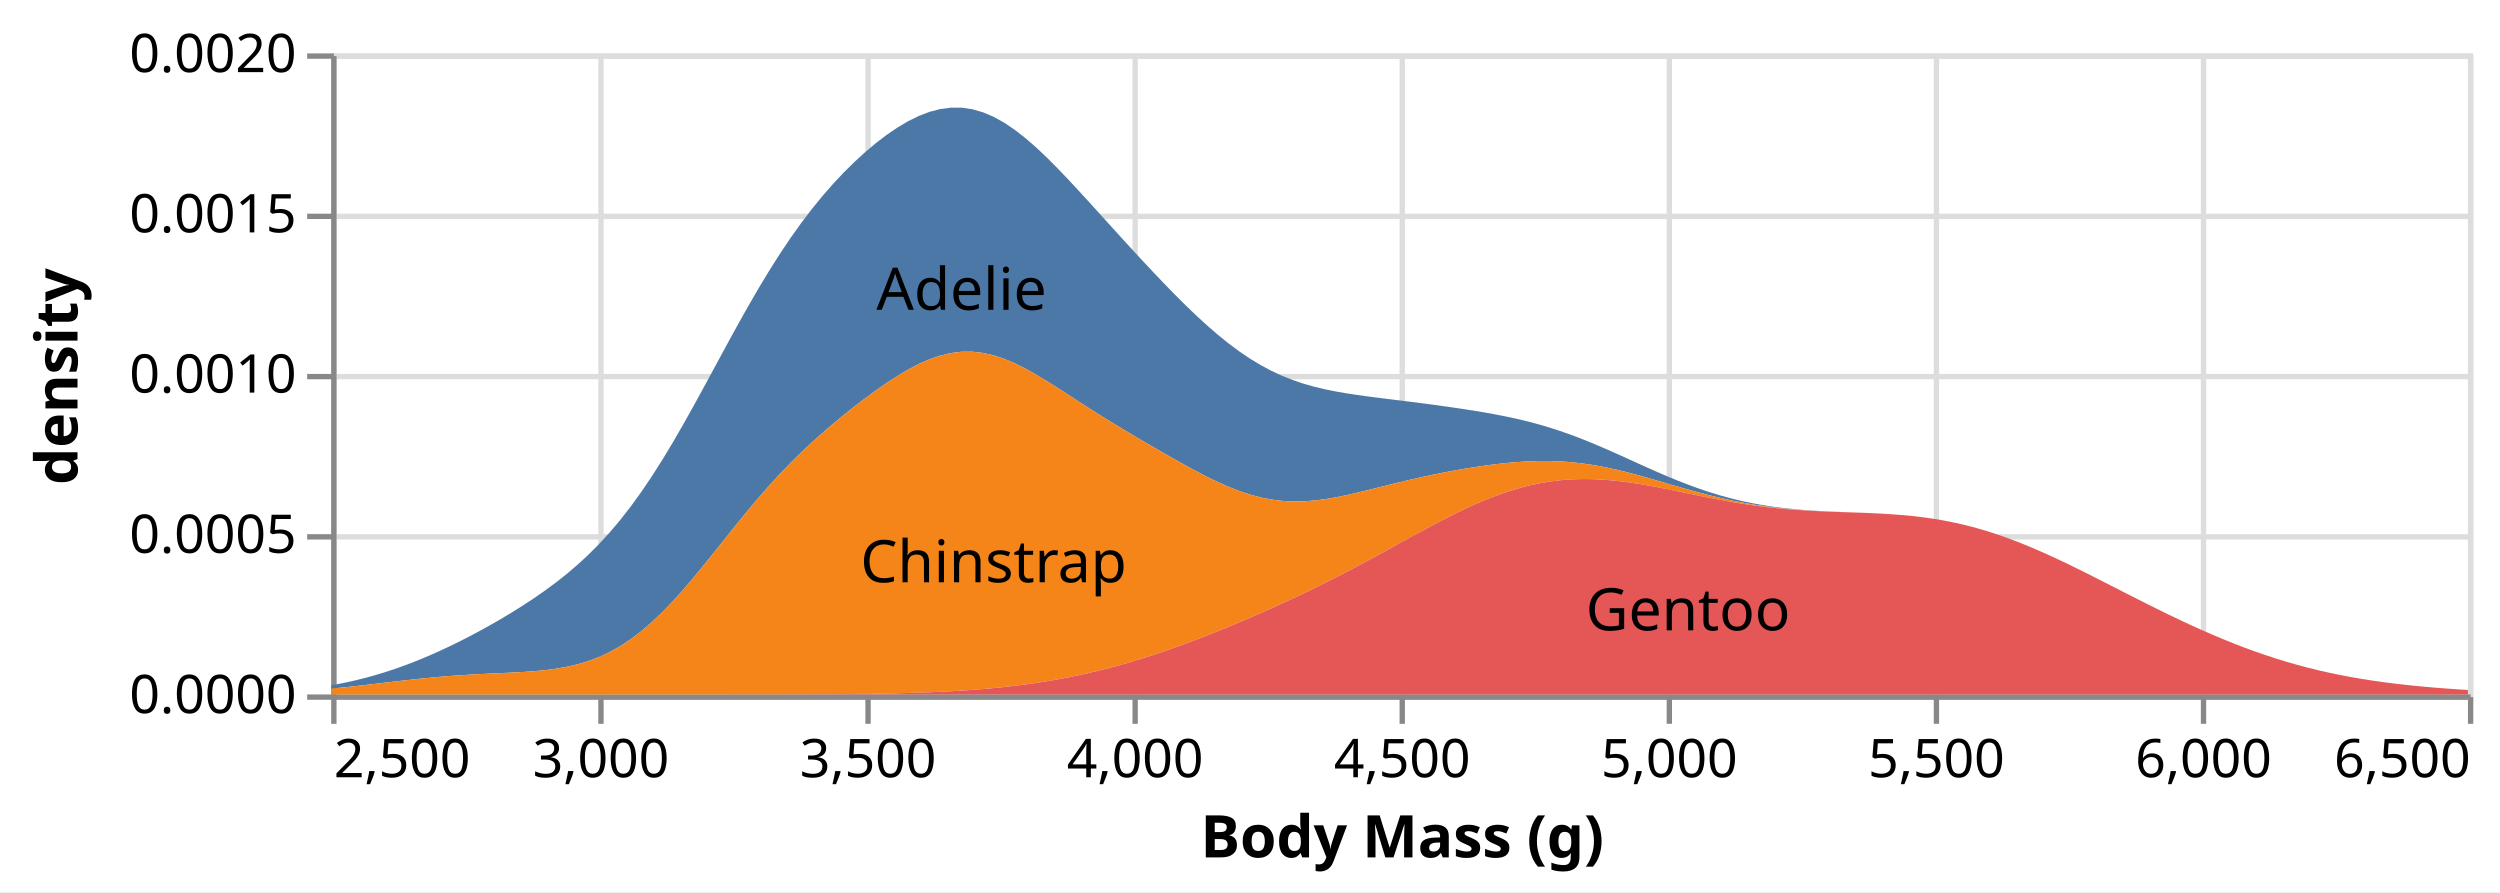
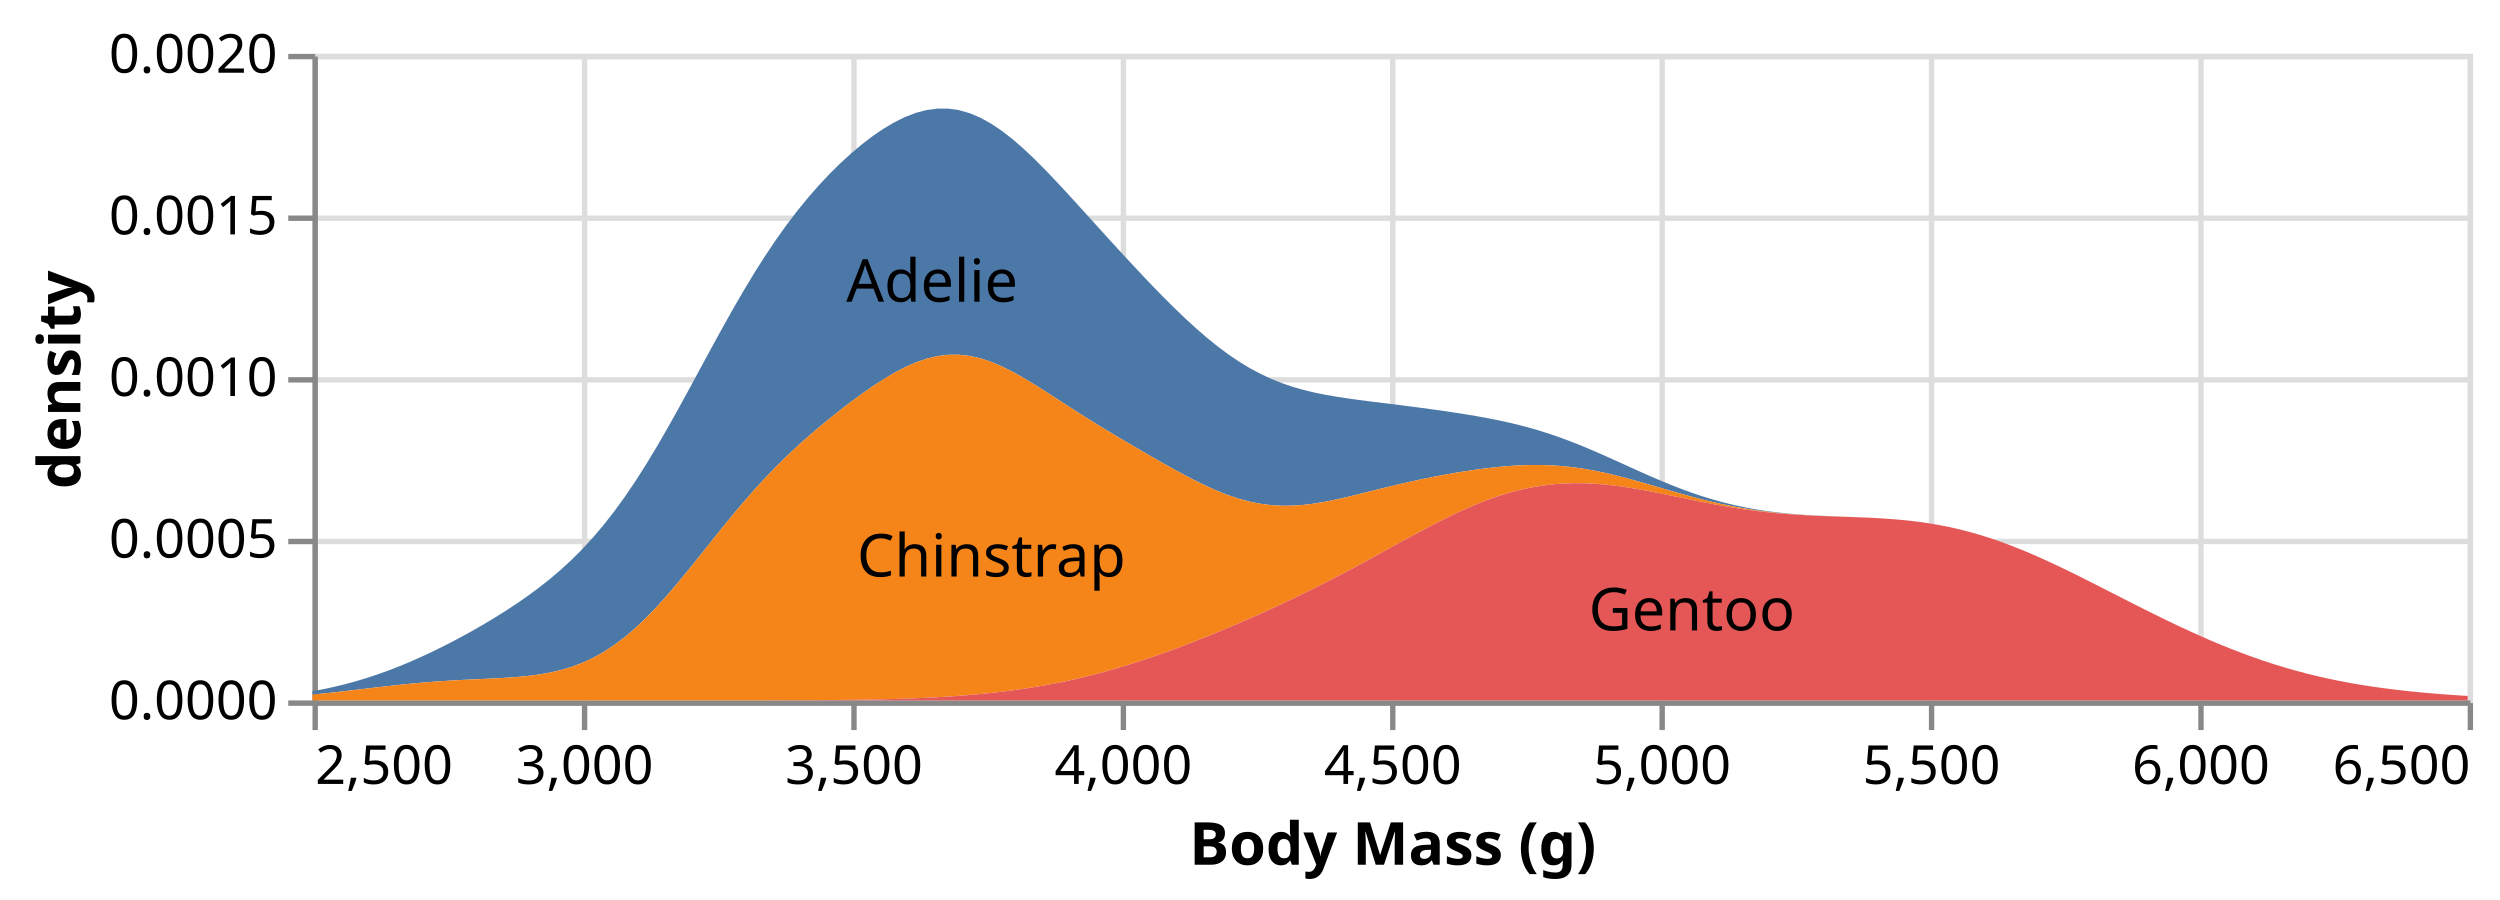
- <svg xmlns="http://www.w3.org/2000/svg" version="1.1" class="marks" width="468" height="167" viewBox="0 0 468 167">
-   <rect width="468" height="167" fill="white" />
-   <g fill="none" stroke-miterlimit="10" transform="translate(62,10)">
+ <svg xmlns="http://www.w3.org/2000/svg" version="1.1" class="marks" width="464" height="167" viewBox="0 0 464 167">
+   <rect width="464" height="167" fill="white" />
+   <g fill="none" stroke-miterlimit="10" transform="translate(58,10)">
    <g class="mark-group role-frame root" role="graphics-object" aria-roledescription="group mark container">
      <g transform="translate(0,0)">
        <path class="background" aria-hidden="true" d="M0.5,0.5h400v120h-400Z" stroke="#ddd" />
        <g>
          <g class="mark-group role-axis" aria-hidden="true">
            <g transform="translate(0.5,120.5)">
              <path class="background" aria-hidden="true" d="M0,0h0v0h0Z" pointer-events="none" />
              <g>
                <g class="mark-rule role-axis-grid" pointer-events="none">
                  <line transform="translate(0,-120)" x2="0" y2="120" stroke="#ddd" stroke-width="1" opacity="1" />
                  <line transform="translate(50,-120)" x2="0" y2="120" stroke="#ddd" stroke-width="1" opacity="1" />
                  <line transform="translate(100,-120)" x2="0" y2="120" stroke="#ddd" stroke-width="1" opacity="1" />
                  <line transform="translate(150,-120)" x2="0" y2="120" stroke="#ddd" stroke-width="1" opacity="1" />
                  <line transform="translate(200,-120)" x2="0" y2="120" stroke="#ddd" stroke-width="1" opacity="1" />
                  <line transform="translate(250,-120)" x2="0" y2="120" stroke="#ddd" stroke-width="1" opacity="1" />
                  <line transform="translate(300,-120)" x2="0" y2="120" stroke="#ddd" stroke-width="1" opacity="1" />
                  <line transform="translate(350,-120)" x2="0" y2="120" stroke="#ddd" stroke-width="1" opacity="1" />
                  <line transform="translate(400,-120)" x2="0" y2="120" stroke="#ddd" stroke-width="1" opacity="1" />
                </g>
              </g>
              <path class="foreground" aria-hidden="true" d="" pointer-events="none" display="none" />
            </g>
          </g>
          <g class="mark-group role-axis" aria-hidden="true">
            <g transform="translate(0.5,0.5)">
              <path class="background" aria-hidden="true" d="M0,0h0v0h0Z" pointer-events="none" />
              <g>
                <g class="mark-rule role-axis-grid" pointer-events="none">
                  <line transform="translate(0,120)" x2="400" y2="0" stroke="#ddd" stroke-width="1" opacity="1" />
                  <line transform="translate(0,90)" x2="400" y2="0" stroke="#ddd" stroke-width="1" opacity="1" />
                  <line transform="translate(0,60)" x2="400" y2="0" stroke="#ddd" stroke-width="1" opacity="1" />
                  <line transform="translate(0,30)" x2="400" y2="0" stroke="#ddd" stroke-width="1" opacity="1" />
                  <line transform="translate(0,0)" x2="400" y2="0" stroke="#ddd" stroke-width="1" opacity="1" />
                </g>
              </g>
              <path class="foreground" aria-hidden="true" d="" pointer-events="none" display="none" />
            </g>
          </g>
          <g class="mark-group role-axis" role="graphics-symbol" aria-roledescription="axis" aria-label="X-axis titled 'Body Mass (g)' for a linear scale with values from 2,500 to 6,500">
            <g transform="translate(0.5,120.5)">
              <path class="background" aria-hidden="true" d="M0,0h0v0h0Z" pointer-events="none" />
              <g>
                <g class="mark-rule role-axis-tick" pointer-events="none">
                  <line transform="translate(0,0)" x2="0" y2="5" stroke="#888" stroke-width="1" opacity="1" />
                  <line transform="translate(50,0)" x2="0" y2="5" stroke="#888" stroke-width="1" opacity="1" />
                  <line transform="translate(100,0)" x2="0" y2="5" stroke="#888" stroke-width="1" opacity="1" />
                  <line transform="translate(150,0)" x2="0" y2="5" stroke="#888" stroke-width="1" opacity="1" />
                  <line transform="translate(200,0)" x2="0" y2="5" stroke="#888" stroke-width="1" opacity="1" />
                  <line transform="translate(250,0)" x2="0" y2="5" stroke="#888" stroke-width="1" opacity="1" />
                  <line transform="translate(300,0)" x2="0" y2="5" stroke="#888" stroke-width="1" opacity="1" />
                  <line transform="translate(350,0)" x2="0" y2="5" stroke="#888" stroke-width="1" opacity="1" />
                  <line transform="translate(400,0)" x2="0" y2="5" stroke="#888" stroke-width="1" opacity="1" />
                </g>
                <g class="mark-text role-axis-label" pointer-events="none">
                  <text text-anchor="start" transform="translate(0,15)" font-family="sans-serif" font-size="10px" fill="#000" opacity="1">2,500</text>
                  <text text-anchor="middle" transform="translate(50,15)" font-family="sans-serif" font-size="10px" fill="#000" opacity="1">3,000</text>
                  <text text-anchor="middle" transform="translate(100,15)" font-family="sans-serif" font-size="10px" fill="#000" opacity="1">3,500</text>
                  <text text-anchor="middle" transform="translate(150,15)" font-family="sans-serif" font-size="10px" fill="#000" opacity="1">4,000</text>
                  <text text-anchor="middle" transform="translate(200,15)" font-family="sans-serif" font-size="10px" fill="#000" opacity="1">4,500</text>
                  <text text-anchor="middle" transform="translate(250,15)" font-family="sans-serif" font-size="10px" fill="#000" opacity="1">5,000</text>
                  <text text-anchor="middle" transform="translate(300,15)" font-family="sans-serif" font-size="10px" fill="#000" opacity="1">5,500</text>
                  <text text-anchor="middle" transform="translate(350,15)" font-family="sans-serif" font-size="10px" fill="#000" opacity="1">6,000</text>
                  <text text-anchor="end" transform="translate(400,15)" font-family="sans-serif" font-size="10px" fill="#000" opacity="1">6,500</text>
                </g>
                <g class="mark-rule role-axis-domain" pointer-events="none">
                  <line transform="translate(0,0)" x2="400" y2="0" stroke="#888" stroke-width="1" opacity="1" />
                </g>
                <g class="mark-text role-axis-title" pointer-events="none">
                  <text text-anchor="middle" transform="translate(200,30)" font-family="sans-serif" font-size="11px" font-weight="bold" fill="#000" opacity="1">Body Mass (g)</text>
                </g>
              </g>
              <path class="foreground" aria-hidden="true" d="" pointer-events="none" display="none" />
            </g>
          </g>
          <g class="mark-group role-axis" role="graphics-symbol" aria-roledescription="axis" aria-label="Y-axis titled 'density' for a linear scale with values from 0.0000 to 0.0020">
            <g transform="translate(0.5,0.5)">
              <path class="background" aria-hidden="true" d="M0,0h0v0h0Z" pointer-events="none" />
              <g>
                <g class="mark-rule role-axis-tick" pointer-events="none">
                  <line transform="translate(0,120)" x2="-5" y2="0" stroke="#888" stroke-width="1" opacity="1" />
                  <line transform="translate(0,90)" x2="-5" y2="0" stroke="#888" stroke-width="1" opacity="1" />
                  <line transform="translate(0,60)" x2="-5" y2="0" stroke="#888" stroke-width="1" opacity="1" />
                  <line transform="translate(0,30)" x2="-5" y2="0" stroke="#888" stroke-width="1" opacity="1" />
                  <line transform="translate(0,0)" x2="-5" y2="0" stroke="#888" stroke-width="1" opacity="1" />
                </g>
                <g class="mark-text role-axis-label" pointer-events="none">
                  <text text-anchor="end" transform="translate(-7,123)" font-family="sans-serif" font-size="10px" fill="#000" opacity="1">0.0000</text>
                  <text text-anchor="end" transform="translate(-7,93)" font-family="sans-serif" font-size="10px" fill="#000" opacity="1">0.0005</text>
                  <text text-anchor="end" transform="translate(-7,63)" font-family="sans-serif" font-size="10px" fill="#000" opacity="1">0.0010</text>
                  <text text-anchor="end" transform="translate(-7,33)" font-family="sans-serif" font-size="10px" fill="#000" opacity="1">0.0015</text>
                  <text text-anchor="end" transform="translate(-7,3)" font-family="sans-serif" font-size="10px" fill="#000" opacity="1">0.0020</text>
                </g>
                <g class="mark-rule role-axis-domain" pointer-events="none">
                  <line transform="translate(0,120)" x2="0" y2="-120" stroke="#888" stroke-width="1" opacity="1" />
                </g>
                <g class="mark-text role-axis-title" pointer-events="none">
-                   <text text-anchor="middle" transform="translate(-45.99023,60) rotate(-90) translate(0,-2)" font-family="sans-serif" font-size="11px" font-weight="bold" fill="#000" opacity="1">density</text>
+                   <text text-anchor="middle" transform="translate(-41.58594,60) rotate(-90) translate(0,-2)" font-family="sans-serif" font-size="11px" font-weight="bold" fill="#000" opacity="1">density</text>
                </g>
              </g>
              <path class="foreground" aria-hidden="true" d="" pointer-events="none" display="none" />
            </g>
          </g>
          <g class="mark-group role-scope pathgroup" role="graphics-object" aria-roledescription="group mark container">
            <g transform="translate(0,0)">
              <path class="background" aria-hidden="true" d="M0,0h400v120h-400Z" />
              <g>
                <g class="mark-area role-mark marks" role="graphics-object" aria-roledescription="area mark container">
                  <path aria-label="Body Mass (g): 2500; density: 0.000010403897536; Species: Adelie" role="graphics-symbol" aria-roledescription="area mark" d="M0,118.29L2,117.915L4,117.486L6,117L8,116.457L10,115.855L12,115.195L14,114.478L16,113.705L18,112.877L20,111.997L22,111.068L24,110.091L26,109.069L28,108.002L30,106.892L32,105.737L34,104.533L36,103.276L38,101.958L40,100.568L42,99.092L44,97.515L46,95.818L48,93.983L50,91.991L52,89.825L54,87.47L56,84.916L58,82.16L60,79.204L62,76.059L64,72.741L66,69.277L68,65.697L70,62.039L72,58.343L74,54.65L76,51.001L78,47.432L80,43.978L82,40.664L84,37.51L86,34.529L88,31.727L90,29.104L92,26.654L94,24.37L96,22.244L98,20.27L100,18.442L102,16.763L104,15.237L106,13.874L108,12.691L110,11.707L112,10.941L114,10.416L116,10.15L118,10.157L120,10.446L122,11.018L124,11.866L126,12.975L128,14.324L130,15.886L132,17.63L134,19.522L136,21.531L138,23.625L140,25.778L142,27.966L144,30.171L146,32.379L148,34.58L150,36.766L152,38.929L154,41.063L156,43.16L158,45.209L160,47.2L162,49.119L164,50.951L166,52.682L168,54.297L170,55.785L172,57.136L174,58.346L176,59.414L178,60.343L180,61.14L182,61.817L184,62.387L186,62.867L188,63.273L190,63.621L192,63.926L194,64.203L196,64.461L198,64.711L200,64.959L202,65.209L204,65.465L206,65.728L208,66.001L210,66.284L212,66.581L214,66.894L216,67.229L218,67.59L220,67.985L222,68.419L224,68.899L226,69.43L228,70.017L230,70.662L232,71.364L234,72.12L236,72.926L238,73.773L240,74.651L242,75.55L244,76.458L246,77.363L248,78.252L250,79.115L252,79.941L254,80.722L256,81.451L258,82.124L260,82.735L262,83.284L264,83.77L266,84.193L268,84.556L270,84.863L272,85.117L274,85.324L276,85.49L278,85.621L280,85.726L282,85.812L284,85.888L286,85.962L288,86.043L290,86.139L292,86.258L294,86.41L296,86.6L298,86.835L300,87.121L302,87.463L304,87.864L306,88.326L308,88.85L310,89.437L312,90.084L314,90.79L316,91.552L318,92.364L320,93.223L322,94.122L324,95.057L326,96.02L328,97.007L330,98.011L332,99.026L334,100.047L336,101.068L338,102.085L340,103.093L342,104.088L344,105.066L346,106.024L348,106.958L350,107.864L352,108.742L354,109.587L356,110.397L358,111.172L360,111.907L362,112.604L364,113.26L366,113.875L368,114.448L370,114.981L372,115.474L374,115.928L376,116.344L378,116.725L380,117.072L382,117.387L384,117.673L386,117.932L388,118.167L390,118.379L392,118.57L394,118.742L396,118.897L398,119.037L400,119.162L400,119.162L398,119.037L396,118.897L394,118.742L392,118.57L390,118.379L388,118.167L386,117.932L384,117.673L382,117.387L380,117.072L378,116.725L376,116.344L374,115.928L372,115.474L370,114.981L368,114.448L366,113.875L364,113.26L362,112.604L360,111.907L358,111.172L356,110.397L354,109.587L352,108.742L350,107.864L348,106.958L346,106.024L344,105.066L342,104.088L340,103.093L338,102.085L336,101.068L334,100.047L332,99.026L330,98.011L328,97.007L326,96.02L324,95.057L322,94.122L320,93.223L318,92.364L316,91.552L314,90.79L312,90.084L310,89.437L308,88.85L306,88.326L304,87.864L302,87.463L300,87.122L298,86.836L296,86.601L294,86.411L292,86.261L290,86.142L288,86.048L286,85.969L284,85.899L282,85.828L280,85.749L278,85.654L276,85.536L274,85.388L272,85.205L270,84.982L268,84.716L266,84.405L264,84.048L262,83.646L260,83.199L258,82.713L256,82.191L254,81.64L252,81.069L250,80.487L248,79.904L246,79.33L244,78.779L242,78.261L240,77.788L238,77.369L236,77.012L234,76.725L232,76.51L230,76.369L228,76.302L226,76.305L224,76.372L222,76.498L220,76.675L218,76.898L216,77.159L214,77.454L212,77.779L210,78.132L208,78.511L206,78.916L204,79.346L202,79.8L200,80.276L198,80.768L196,81.27L194,81.769L192,82.254L190,82.709L188,83.114L186,83.452L184,83.702L182,83.847L180,83.871L178,83.762L176,83.513L174,83.12L172,82.588L170,81.924L168,81.141L166,80.255L164,79.285L162,78.249L160,77.165L158,76.048L156,74.908L154,73.755L152,72.589L150,71.411L148,70.216L146,69.001L144,67.763L142,66.499L140,65.215L138,63.92L136,62.629L134,61.365L132,60.156L130,59.034L128,58.032L126,57.183L124,56.519L122,56.064L120,55.837L118,55.847L116,56.094L114,56.571L112,57.26L110,58.142L108,59.189L106,60.376L104,61.677L102,63.069L100,64.535L98,66.065L96,67.653L94,69.3L92,71.014L90,72.804L88,74.68L86,76.652L84,78.726L82,80.907L80,83.188L78,85.559L76,88.003L74,90.494L72,93.003L70,95.495L68,97.935L66,100.286L64,102.516L62,104.595L60,106.499L58,108.211L56,109.722L54,111.029L52,112.136L50,113.055L48,113.8L46,114.39L44,114.848L42,115.195L40,115.454L38,115.645L36,115.789L34,115.901L32,115.997L30,116.088L28,116.185L26,116.294L24,116.419L22,116.565L20,116.731L18,116.917L16,117.121L14,117.34L12,117.569L10,117.805L8,118.043L6,118.276L4,118.502L2,118.716L0,118.914Z" fill="#4c78a8" />
                </g>
              </g>
              <path class="foreground" aria-hidden="true" d="" display="none" />
            </g>
            <g transform="translate(0,0)">
              <path class="background" aria-hidden="true" d="M0,0h400v120h-400Z" />
              <g>
                <g class="mark-area role-mark marks" role="graphics-object" aria-roledescription="area mark container">
                  <path aria-label="Body Mass (g): 2500; density: 0.000018097612155; Species: Chinstrap" role="graphics-symbol" aria-roledescription="area mark" d="M0,118.914L2,118.716L4,118.502L6,118.276L8,118.043L10,117.805L12,117.569L14,117.34L16,117.121L18,116.917L20,116.731L22,116.565L24,116.419L26,116.294L28,116.185L30,116.088L32,115.997L34,115.901L36,115.789L38,115.645L40,115.454L42,115.195L44,114.848L46,114.39L48,113.8L50,113.055L52,112.136L54,111.029L56,109.722L58,108.211L60,106.499L62,104.595L64,102.516L66,100.286L68,97.935L70,95.495L72,93.003L74,90.494L76,88.003L78,85.559L80,83.188L82,80.907L84,78.726L86,76.652L88,74.68L90,72.804L92,71.014L94,69.3L96,67.653L98,66.065L100,64.535L102,63.069L104,61.677L106,60.376L108,59.189L110,58.142L112,57.26L114,56.571L116,56.094L118,55.847L120,55.837L122,56.064L124,56.519L126,57.183L128,58.032L130,59.034L132,60.156L134,61.365L136,62.629L138,63.92L140,65.215L142,66.499L144,67.763L146,69.001L148,70.216L150,71.411L152,72.589L154,73.755L156,74.908L158,76.048L160,77.165L162,78.249L164,79.285L166,80.255L168,81.141L170,81.924L172,82.588L174,83.12L176,83.513L178,83.762L180,83.871L182,83.847L184,83.702L186,83.452L188,83.114L190,82.709L192,82.254L194,81.769L196,81.27L198,80.768L200,80.276L202,79.8L204,79.346L206,78.916L208,78.511L210,78.132L212,77.779L214,77.454L216,77.159L218,76.898L220,76.675L222,76.498L224,76.372L226,76.305L228,76.302L230,76.369L232,76.51L234,76.725L236,77.012L238,77.369L240,77.788L242,78.261L244,78.779L246,79.33L248,79.904L250,80.487L252,81.069L254,81.64L256,82.191L258,82.713L260,83.199L262,83.646L264,84.048L266,84.405L268,84.716L270,84.982L272,85.205L274,85.388L276,85.536L278,85.654L280,85.749L282,85.828L284,85.899L286,85.969L288,86.048L290,86.142L292,86.261L294,86.411L296,86.601L298,86.836L300,87.122L302,87.463L304,87.864L306,88.326L308,88.85L310,89.437L312,90.084L314,90.79L316,91.552L318,92.364L320,93.223L322,94.122L324,95.057L326,96.02L328,97.007L330,98.011L332,99.026L334,100.047L336,101.068L338,102.085L340,103.093L342,104.088L344,105.066L346,106.024L348,106.958L350,107.864L352,108.742L354,109.587L356,110.397L358,111.172L360,111.907L362,112.604L364,113.26L366,113.875L368,114.448L370,114.981L372,115.474L374,115.928L376,116.344L378,116.725L380,117.072L382,117.387L384,117.673L386,117.932L388,118.167L390,118.379L392,118.57L394,118.742L396,118.897L398,119.037L400,119.162L400,119.162L398,119.037L396,118.897L394,118.742L392,118.57L390,118.379L388,118.167L386,117.932L384,117.673L382,117.387L380,117.072L378,116.725L376,116.344L374,115.928L372,115.474L370,114.981L368,114.448L366,113.875L364,113.26L362,112.604L360,111.907L358,111.172L356,110.397L354,109.587L352,108.742L350,107.864L348,106.958L346,106.024L344,105.066L342,104.088L340,103.093L338,102.085L336,101.068L334,100.047L332,99.026L330,98.011L328,97.007L326,96.02L324,95.057L322,94.122L320,93.223L318,92.364L316,91.552L314,90.79L312,90.084L310,89.437L308,88.85L306,88.326L304,87.864L302,87.464L300,87.122L298,86.836L296,86.601L294,86.412L292,86.262L290,86.144L288,86.05L286,85.973L284,85.905L282,85.838L280,85.764L278,85.676L276,85.567L274,85.433L272,85.269L270,85.071L268,84.838L266,84.57L264,84.268L262,83.933L260,83.57L258,83.183L256,82.779L254,82.366L252,81.951L250,81.543L248,81.152L246,80.787L244,80.458L242,80.176L240,79.948L238,79.784L236,79.691L234,79.678L232,79.749L230,79.91L228,80.163L226,80.51L224,80.952L222,81.486L220,82.109L218,82.817L216,83.604L214,84.461L212,85.382L210,86.355L208,87.373L206,88.425L204,89.502L202,90.595L200,91.696L198,92.797L196,93.891L194,94.975L192,96.044L190,97.094L188,98.125L186,99.135L184,100.123L182,101.091L180,102.038L178,102.965L176,103.874L174,104.764L172,105.636L170,106.49L168,107.325L166,108.142L164,108.938L162,109.713L160,110.465L158,111.192L156,111.893L154,112.567L152,113.21L150,113.823L148,114.403L146,114.951L144,115.464L142,115.944L140,116.389L138,116.8L136,117.178L134,117.524L132,117.838L130,118.122L128,118.377L126,118.606L124,118.808L122,118.987L120,119.145L118,119.282L116,119.401L114,119.503L112,119.591L110,119.665L108,119.728L106,119.781L104,119.824L102,119.86L100,119.89L98,119.914L96,119.933L94,119.948L92,119.961L90,119.97L88,119.977L86,119.983L84,119.988L82,119.991L80,119.993L78,119.995L76,119.997L74,119.998L72,119.998L70,119.999L68,119.999L66,119.999L64,120L62,120L60,120L58,120L56,120L54,120L52,120L50,120L48,120L46,120L44,120L42,120L40,120L38,120L36,120L34,120L32,120L30,120L28,120L26,120L24,120L22,120L20,120L18,120L16,120L14,120L12,120L10,120L8,120L6,120L4,120L2,120L0,120Z" fill="#f58518" />
                </g>
              </g>
              <path class="foreground" aria-hidden="true" d="" display="none" />
            </g>
            <g transform="translate(0,0)">
              <path class="background" aria-hidden="true" d="M0,0h400v120h-400Z" />
              <g>
                <g class="mark-area role-mark marks" role="graphics-object" aria-roledescription="area mark container">
                  <path aria-label="Body Mass (g): 2500; density: 1.60574227996e-16; Species: Gentoo" role="graphics-symbol" aria-roledescription="area mark" d="M0,120L2,120L4,120L6,120L8,120L10,120L12,120L14,120L16,120L18,120L20,120L22,120L24,120L26,120L28,120L30,120L32,120L34,120L36,120L38,120L40,120L42,120L44,120L46,120L48,120L50,120L52,120L54,120L56,120L58,120L60,120L62,120L64,120L66,119.999L68,119.999L70,119.999L72,119.998L74,119.998L76,119.997L78,119.995L80,119.993L82,119.991L84,119.988L86,119.983L88,119.977L90,119.97L92,119.961L94,119.948L96,119.933L98,119.914L100,119.89L102,119.86L104,119.824L106,119.781L108,119.728L110,119.665L112,119.591L114,119.503L116,119.401L118,119.282L120,119.145L122,118.987L124,118.808L126,118.606L128,118.377L130,118.122L132,117.838L134,117.524L136,117.178L138,116.8L140,116.389L142,115.944L144,115.464L146,114.951L148,114.403L150,113.823L152,113.21L154,112.567L156,111.893L158,111.192L160,110.465L162,109.713L164,108.938L166,108.142L168,107.325L170,106.49L172,105.636L174,104.764L176,103.874L178,102.965L180,102.038L182,101.091L184,100.123L186,99.135L188,98.125L190,97.094L192,96.044L194,94.975L196,93.891L198,92.797L200,91.696L202,90.595L204,89.502L206,88.425L208,87.373L210,86.355L212,85.382L214,84.461L216,83.604L218,82.817L220,82.109L222,81.486L224,80.952L226,80.51L228,80.163L230,79.91L232,79.749L234,79.678L236,79.691L238,79.784L240,79.948L242,80.176L244,80.458L246,80.787L248,81.152L250,81.543L252,81.951L254,82.366L256,82.779L258,83.183L260,83.57L262,83.933L264,84.268L266,84.57L268,84.838L270,85.071L272,85.269L274,85.433L276,85.567L278,85.676L280,85.764L282,85.838L284,85.905L286,85.973L288,86.05L290,86.144L292,86.262L294,86.412L296,86.601L298,86.836L300,87.122L302,87.464L304,87.864L306,88.326L308,88.85L310,89.437L312,90.084L314,90.79L316,91.552L318,92.364L320,93.223L322,94.122L324,95.057L326,96.02L328,97.007L330,98.011L332,99.026L334,100.047L336,101.068L338,102.085L340,103.093L342,104.088L344,105.066L346,106.024L348,106.958L350,107.864L352,108.742L354,109.587L356,110.397L358,111.172L360,111.907L362,112.604L364,113.26L366,113.875L368,114.448L370,114.981L372,115.474L374,115.928L376,116.344L378,116.725L380,117.072L382,117.387L384,117.673L386,117.932L388,118.167L390,118.379L392,118.57L394,118.742L396,118.897L398,119.037L400,119.162L400,120L398,120L396,120L394,120L392,120L390,120L388,120L386,120L384,120L382,120L380,120L378,120L376,120L374,120L372,120L370,120L368,120L366,120L364,120L362,120L360,120L358,120L356,120L354,120L352,120L350,120L348,120L346,120L344,120L342,120L340,120L338,120L336,120L334,120L332,120L330,120L328,120L326,120L324,120L322,120L320,120L318,120L316,120L314,120L312,120L310,120L308,120L306,120L304,120L302,120L300,120L298,120L296,120L294,120L292,120L290,120L288,120L286,120L284,120L282,120L280,120L278,120L276,120L274,120L272,120L270,120L268,120L266,120L264,120L262,120L260,120L258,120L256,120L254,120L252,120L250,120L248,120L246,120L244,120L242,120L240,120L238,120L236,120L234,120L232,120L230,120L228,120L226,120L224,120L222,120L220,120L218,120L216,120L214,120L212,120L210,120L208,120L206,120L204,120L202,120L200,120L198,120L196,120L194,120L192,120L190,120L188,120L186,120L184,120L182,120L180,120L178,120L176,120L174,120L172,120L170,120L168,120L166,120L164,120L162,120L160,120L158,120L156,120L154,120L152,120L150,120L148,120L146,120L144,120L142,120L140,120L138,120L136,120L134,120L132,120L130,120L128,120L126,120L124,120L122,120L120,120L118,120L116,120L114,120L112,120L110,120L108,120L106,120L104,120L102,120L100,120L98,120L96,120L94,120L92,120L90,120L88,120L86,120L84,120L82,120L80,120L78,120L76,120L74,120L72,120L70,120L68,120L66,120L64,120L62,120L60,120L58,120L56,120L54,120L52,120L50,120L48,120L46,120L44,120L42,120L40,120L38,120L36,120L34,120L32,120L30,120L28,120L26,120L24,120L22,120L20,120L18,120L16,120L14,120L12,120L10,120L8,120L6,120L4,120L2,120L0,120Z" fill="#e45756" />
                </g>
              </g>
              <path class="foreground" aria-hidden="true" d="" display="none" />
            </g>
          </g>
          <g class="mark-text role-mark marks_label" role="graphics-object" aria-roledescription="text mark container">
-             <text aria-label="Species: undefined" role="graphics-symbol" aria-roledescription="text mark" text-anchor="middle" transform="translate(118,48)" font-family="sans-serif" font-size="11px" fill="black" opacity="1">Adelie</text>
-             <text aria-label="Species: undefined" role="graphics-symbol" aria-roledescription="text mark" text-anchor="middle" transform="translate(124,99)" font-family="sans-serif" font-size="11px" fill="black" opacity="1">Chinstrap</text>
-             <text aria-label="Species: undefined" role="graphics-symbol" aria-roledescription="text mark" text-anchor="middle" transform="translate(254,108)" font-family="sans-serif" font-size="11px" fill="black" opacity="1">Gentoo</text>
+             <text aria-label="Species: undefined" role="graphics-symbol" aria-roledescription="text mark" text-anchor="middle" transform="translate(115,46)" font-family="sans-serif" font-size="11px" fill="black" opacity="1">Adelie</text>
+             <text aria-label="Species: undefined" role="graphics-symbol" aria-roledescription="text mark" text-anchor="middle" transform="translate(126,97)" font-family="sans-serif" font-size="11px" fill="black" opacity="1">Chinstrap</text>
+             <text aria-label="Species: undefined" role="graphics-symbol" aria-roledescription="text mark" text-anchor="middle" transform="translate(256,107)" font-family="sans-serif" font-size="11px" fill="black" opacity="1">Gentoo</text>
          </g>
        </g>
        <path class="foreground" aria-hidden="true" d="" display="none" />
      </g>
    </g>
  </g>
</svg>
